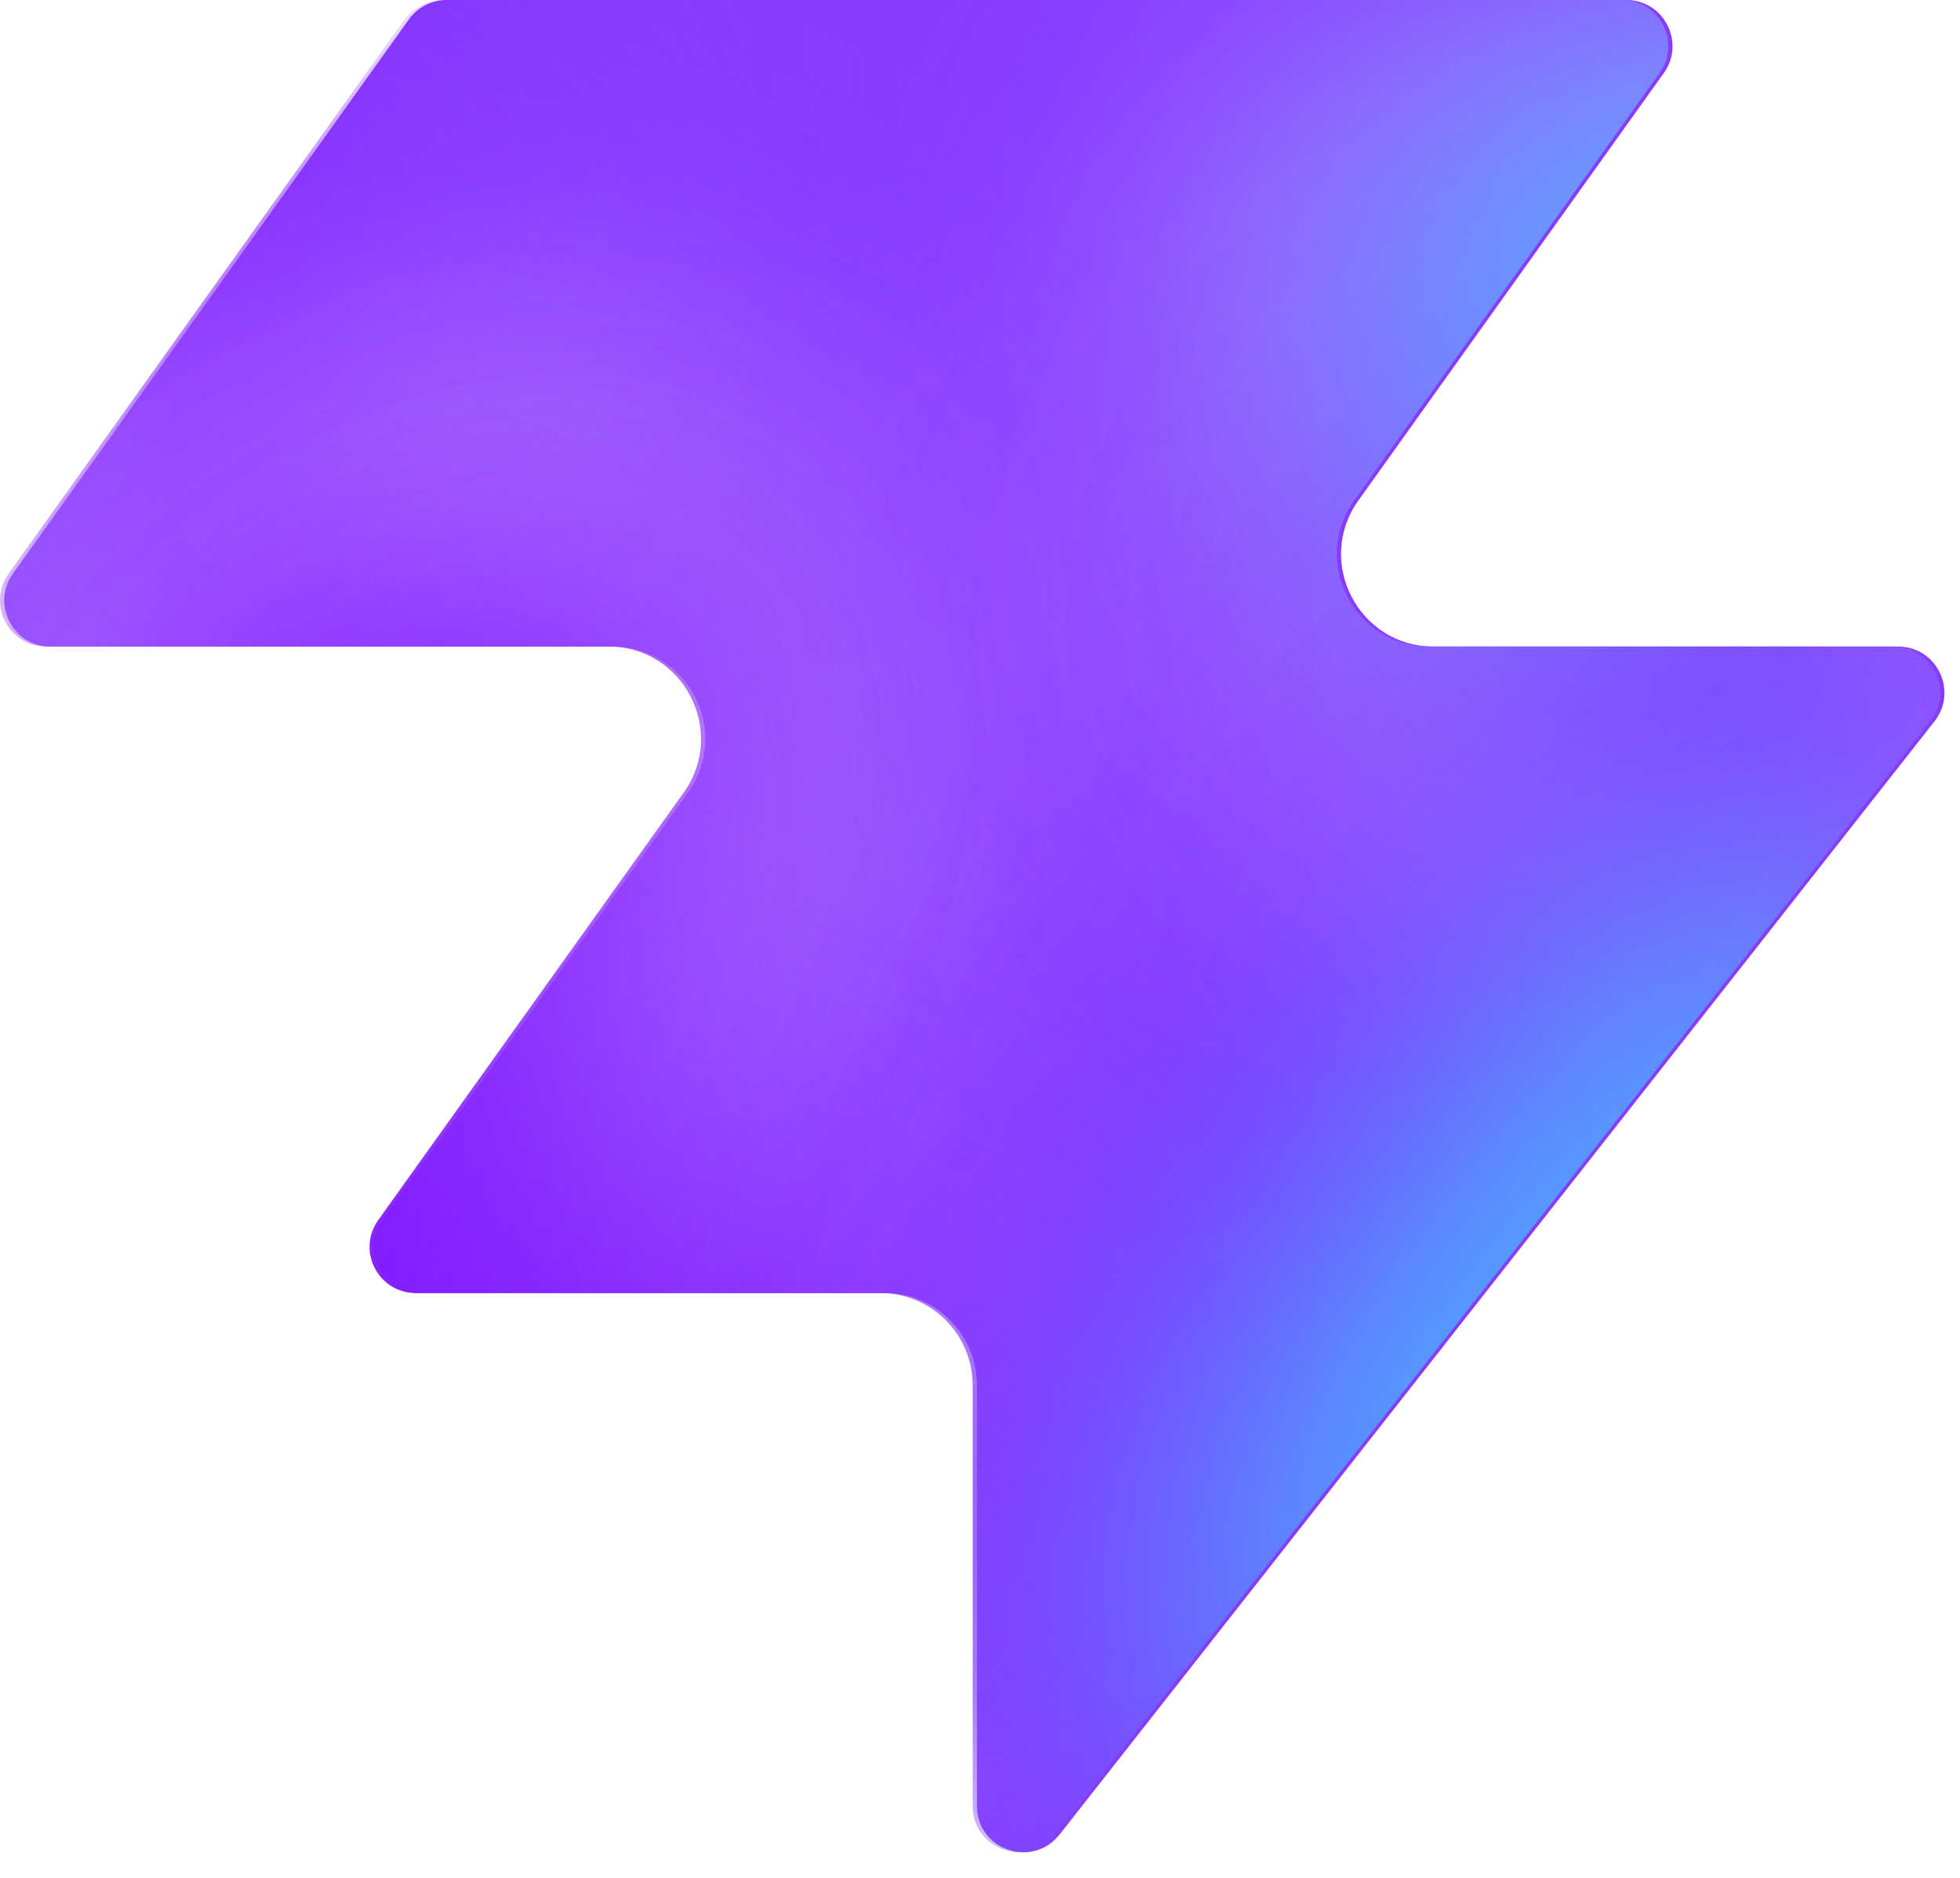
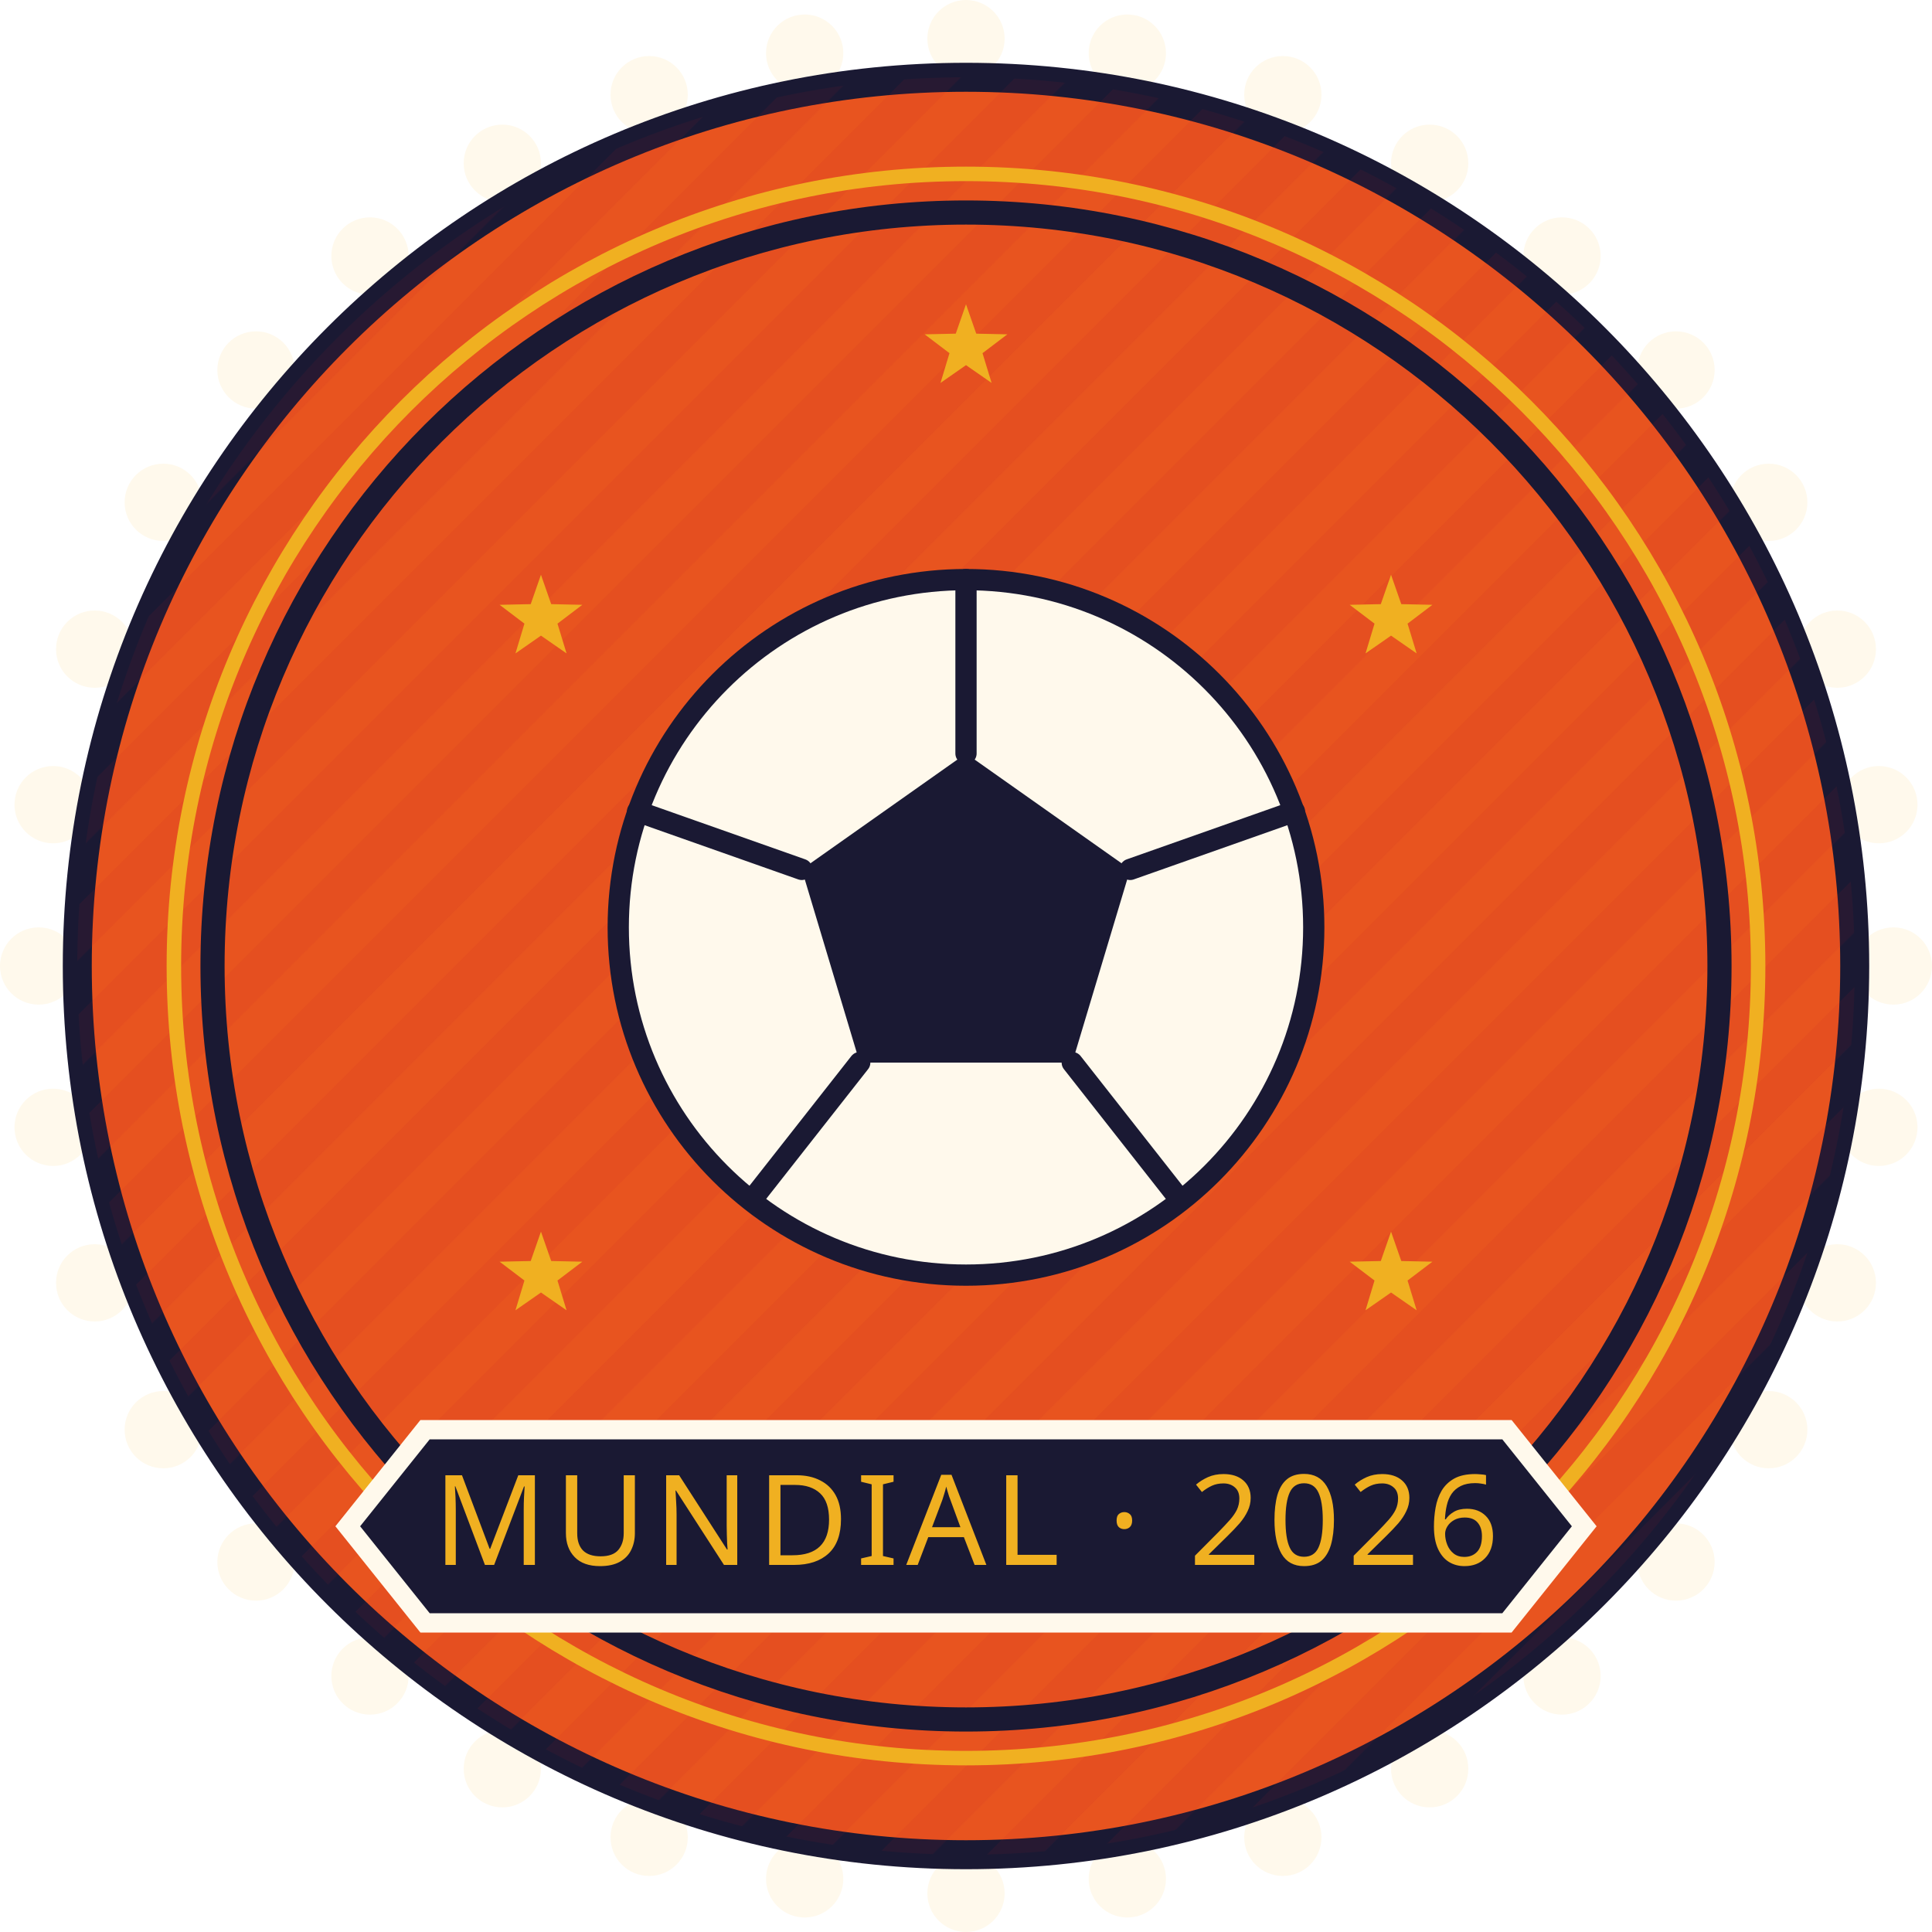
- <svg xmlns="http://www.w3.org/2000/svg" width="48" height="46" fill="none" viewBox="0 0 48 46">
-   <path fill="#863bff" d="M25.946 44.938c-.664.845-2.021.375-2.021-.698V33.937a2.26 2.26 0 0 0-2.262-2.262H10.287c-.92 0-1.456-1.04-.92-1.788l7.48-10.471c1.07-1.497 0-3.578-1.842-3.578H1.237c-.92 0-1.456-1.04-.92-1.788L10.013.474c.214-.297.556-.474.92-.474h28.894c.92 0 1.456 1.04.92 1.788l-7.48 10.471c-1.07 1.498 0 3.579 1.842 3.579h11.377c.943 0 1.473 1.088.89 1.83L25.947 44.94z" style="fill:#863bff;fill:color(display-p3 .525 .23 1);fill-opacity:1" />
-   <mask id="a" width="48" height="46" x="0" y="0" maskUnits="userSpaceOnUse" style="mask-type:alpha">
-     <path fill="#000" d="M25.842 44.938c-.664.844-2.021.375-2.021-.698V33.937a2.26 2.26 0 0 0-2.262-2.262H10.183c-.92 0-1.456-1.04-.92-1.788l7.48-10.471c1.07-1.498 0-3.579-1.842-3.579H1.133c-.92 0-1.456-1.04-.92-1.787L9.91.473c.214-.297.556-.474.92-.474h28.894c.92 0 1.456 1.04.92 1.788l-7.48 10.471c-1.07 1.498 0 3.578 1.842 3.578h11.377c.943 0 1.473 1.088.89 1.832L25.843 44.94z" style="fill:#000;fill-opacity:1" />
-   </mask>
-   <g mask="url(#a)">
-     <g filter="url(#b)">
-       <ellipse cx="5.508" cy="14.704" fill="#ede6ff" rx="5.508" ry="14.704" style="fill:#ede6ff;fill:color(display-p3 .927 .903 1);fill-opacity:1" transform="matrix(.00324 1 1 -.00324 -4.47 31.516)" />
-     </g>
-     <g filter="url(#c)">
-       <ellipse cx="10.399" cy="29.851" fill="#ede6ff" rx="10.399" ry="29.851" style="fill:#ede6ff;fill:color(display-p3 .927 .903 1);fill-opacity:1" transform="matrix(.00324 1 1 -.00324 -39.328 7.883)" />
-     </g>
-     <g filter="url(#d)">
-       <ellipse cx="5.508" cy="30.487" fill="#7e14ff" rx="5.508" ry="30.487" style="fill:#7e14ff;fill:color(display-p3 .492 .077 1);fill-opacity:1" transform="rotate(89.814 -25.913 -14.639)scale(1 -1)" />
-     </g>
-     <g filter="url(#e)">
-       <ellipse cx="5.508" cy="30.599" fill="#7e14ff" rx="5.508" ry="30.599" style="fill:#7e14ff;fill:color(display-p3 .492 .077 1);fill-opacity:1" transform="rotate(89.814 -32.644 -3.334)scale(1 -1)" />
-     </g>
-     <g filter="url(#f)">
-       <ellipse cx="5.508" cy="30.599" fill="#7e14ff" rx="5.508" ry="30.599" style="fill:#7e14ff;fill:color(display-p3 .492 .077 1);fill-opacity:1" transform="matrix(.00324 1 1 -.00324 -34.34 30.47)" />
-     </g>
-     <g filter="url(#g)">
-       <ellipse cx="14.072" cy="22.078" fill="#ede6ff" rx="14.072" ry="22.078" style="fill:#ede6ff;fill:color(display-p3 .927 .903 1);fill-opacity:1" transform="rotate(93.35 24.506 48.493)scale(-1 1)" />
-     </g>
-     <g filter="url(#h)">
-       <ellipse cx="3.47" cy="21.501" fill="#7e14ff" rx="3.47" ry="21.501" style="fill:#7e14ff;fill:color(display-p3 .492 .077 1);fill-opacity:1" transform="rotate(89.009 28.708 47.59)scale(-1 1)" />
-     </g>
-     <g filter="url(#i)">
-       <ellipse cx="3.47" cy="21.501" fill="#7e14ff" rx="3.47" ry="21.501" style="fill:#7e14ff;fill:color(display-p3 .492 .077 1);fill-opacity:1" transform="rotate(89.009 28.708 47.59)scale(-1 1)" />
-     </g>
-     <g filter="url(#j)">
-       <ellipse cx=".387" cy="8.972" fill="#7e14ff" rx="4.407" ry="29.108" style="fill:#7e14ff;fill:color(display-p3 .492 .077 1);fill-opacity:1" transform="rotate(39.51 .387 8.972)" />
-     </g>
-     <g filter="url(#k)">
-       <ellipse cx="47.523" cy="-6.092" fill="#7e14ff" rx="4.407" ry="29.108" style="fill:#7e14ff;fill:color(display-p3 .492 .077 1);fill-opacity:1" transform="rotate(37.892 47.523 -6.092)" />
-     </g>
-     <g filter="url(#l)">
-       <ellipse cx="41.412" cy="6.333" fill="#47bfff" rx="5.971" ry="9.665" style="fill:#47bfff;fill:color(display-p3 .28 .748 1);fill-opacity:1" transform="rotate(37.892 41.412 6.333)" />
-     </g>
-     <g filter="url(#m)">
-       <ellipse cx="-1.879" cy="38.332" fill="#7e14ff" rx="4.407" ry="29.108" style="fill:#7e14ff;fill:color(display-p3 .492 .077 1);fill-opacity:1" transform="rotate(37.892 -1.88 38.332)" />
-     </g>
-     <g filter="url(#n)">
-       <ellipse cx="-1.879" cy="38.332" fill="#7e14ff" rx="4.407" ry="29.108" style="fill:#7e14ff;fill:color(display-p3 .492 .077 1);fill-opacity:1" transform="rotate(37.892 -1.88 38.332)" />
-     </g>
-     <g filter="url(#o)">
-       <ellipse cx="35.651" cy="29.907" fill="#7e14ff" rx="4.407" ry="29.108" style="fill:#7e14ff;fill:color(display-p3 .492 .077 1);fill-opacity:1" transform="rotate(37.892 35.651 29.907)" />
-     </g>
-     <g filter="url(#p)">
-       <ellipse cx="38.418" cy="32.4" fill="#47bfff" rx="5.971" ry="15.297" style="fill:#47bfff;fill:color(display-p3 .28 .748 1);fill-opacity:1" transform="rotate(37.892 38.418 32.4)" />
-     </g>
+ <svg xmlns="http://www.w3.org/2000/svg" viewBox="0 0 200 200" width="200" height="200">
+   <defs>
+     <pattern id="cst" width="8" height="8" patternUnits="userSpaceOnUse" patternTransform="rotate(45)">
+       <rect width="4" height="8" fill="#c41e2c" opacity="0.08" />
+     </pattern>
+     <clipPath id="ccc">
+       <circle cx="100" cy="100" r="92" />
+     </clipPath>
+   </defs>
+   <circle cx="196.0" cy="100.0" r="4" fill="#fff9ec" />
+   <circle cx="194.5" cy="116.7" r="4" fill="#fff9ec" />
+   <circle cx="190.2" cy="132.8" r="4" fill="#fff9ec" />
+   <circle cx="183.1" cy="148.0" r="4" fill="#fff9ec" />
+   <circle cx="173.5" cy="161.7" r="4" fill="#fff9ec" />
+   <circle cx="161.7" cy="173.5" r="4" fill="#fff9ec" />
+   <circle cx="148.0" cy="183.1" r="4" fill="#fff9ec" />
+   <circle cx="132.8" cy="190.2" r="4" fill="#fff9ec" />
+   <circle cx="116.7" cy="194.5" r="4" fill="#fff9ec" />
+   <circle cx="100.0" cy="196.0" r="4" fill="#fff9ec" />
+   <circle cx="83.3" cy="194.5" r="4" fill="#fff9ec" />
+   <circle cx="67.2" cy="190.2" r="4" fill="#fff9ec" />
+   <circle cx="52.0" cy="183.1" r="4" fill="#fff9ec" />
+   <circle cx="38.3" cy="173.5" r="4" fill="#fff9ec" />
+   <circle cx="26.5" cy="161.7" r="4" fill="#fff9ec" />
+   <circle cx="16.9" cy="148.0" r="4" fill="#fff9ec" />
+   <circle cx="9.8" cy="132.8" r="4" fill="#fff9ec" />
+   <circle cx="5.5" cy="116.7" r="4" fill="#fff9ec" />
+   <circle cx="4.0" cy="100.0" r="4" fill="#fff9ec" />
+   <circle cx="5.5" cy="83.3" r="4" fill="#fff9ec" />
+   <circle cx="9.8" cy="67.2" r="4" fill="#fff9ec" />
+   <circle cx="16.9" cy="52.0" r="4" fill="#fff9ec" />
+   <circle cx="26.5" cy="38.3" r="4" fill="#fff9ec" />
+   <circle cx="38.3" cy="26.5" r="4" fill="#fff9ec" />
+   <circle cx="52.0" cy="16.9" r="4" fill="#fff9ec" />
+   <circle cx="67.2" cy="9.8" r="4" fill="#fff9ec" />
+   <circle cx="83.3" cy="5.5" r="4" fill="#fff9ec" />
+   <circle cx="100.0" cy="4.0" r="4" fill="#fff9ec" />
+   <circle cx="116.7" cy="5.5" r="4" fill="#fff9ec" />
+   <circle cx="132.8" cy="9.8" r="4" fill="#fff9ec" />
+   <circle cx="148.0" cy="16.9" r="4" fill="#fff9ec" />
+   <circle cx="161.7" cy="26.5" r="4" fill="#fff9ec" />
+   <circle cx="173.5" cy="38.3" r="4" fill="#fff9ec" />
+   <circle cx="183.1" cy="52.0" r="4" fill="#fff9ec" />
+   <circle cx="190.2" cy="67.2" r="4" fill="#fff9ec" />
+   <circle cx="194.5" cy="83.3" r="4" fill="#fff9ec" />
+   <circle cx="100" cy="100" r="92" fill="#e8541f" stroke="#1a1933" stroke-width="3" />
+   <rect x="8" y="8" width="184" height="184" fill="url(#cst)" clip-path="url(#ccc)" />
+   <circle cx="100" cy="100" r="82" fill="none" stroke="#f0b021" stroke-width="1.5" />
+   <circle cx="100" cy="100" r="78" fill="none" stroke="#1a1933" stroke-width="2.5" />
+   <polygon points="100,31.5 101.06,34.54 104.28,34.61 101.71,36.56 102.65,39.64 100,37.8 97.36,39.64 98.29,36.56 95.72,34.61 98.94,34.54" fill="#f0b021" />
+   <polygon points="56,59.5 57.06,62.54 60.28,62.61 57.71,64.56 58.65,67.64 56,65.8 53.36,67.64 54.29,64.56 51.72,62.61 54.94,62.54" fill="#f0b021" />
+   <polygon points="144,59.5 145.06,62.54 148.28,62.61 145.71,64.56 146.65,67.64 144,65.8 141.36,67.64 142.29,64.56 139.72,62.61 142.94,62.54" fill="#f0b021" />
+   <polygon points="56,127.5 57.06,130.54 60.28,130.61 57.71,132.56 58.65,135.64 56,133.8 53.36,135.64 54.29,132.56 51.72,130.61 54.94,130.54" fill="#f0b021" />
+   <polygon points="144,127.5 145.06,130.54 148.28,130.61 145.71,132.56 146.65,135.64 144,133.8 141.36,135.64 142.29,132.56 139.72,130.61 142.94,130.54" fill="#f0b021" />
+   <polygon points="100,155.5 101.06,158.54 104.28,158.61 101.71,160.56 102.65,163.64 100,161.8 97.36,163.64 98.29,160.56 95.72,158.61 98.94,158.54" fill="#f0b021" />
+   <circle cx="100" cy="96" r="36" fill="#fff9ec" stroke="#1a1933" stroke-width="2.2" />
+   <polygon points="100,78 117,90 111,110 89,110 83,90" fill="#1a1933" />
+   <line x1="100" y1="78" x2="100" y2="60" stroke="#1a1933" stroke-width="2.2" stroke-linecap="round" />
+   <line x1="117" y1="90" x2="134" y2="84" stroke="#1a1933" stroke-width="2.2" stroke-linecap="round" />
+   <line x1="111" y1="110" x2="122" y2="124" stroke="#1a1933" stroke-width="2.2" stroke-linecap="round" />
+   <line x1="89" y1="110" x2="78" y2="124" stroke="#1a1933" stroke-width="2.2" stroke-linecap="round" />
+   <line x1="83" y1="90" x2="66" y2="84" stroke="#1a1933" stroke-width="2.2" stroke-linecap="round" />
+   <g transform="translate(100 158)">
+     <path d="M-64,0 L-56,-10 L56,-10 L64,0 L56,10 L-56,10 Z" fill="#1a1933" stroke="#fff9ec" stroke-width="2" />
+     <text x="0" y="4" text-anchor="middle" font-family="'Bowlby One',Impact,sans-serif" font-size="13" fill="#f0b021" letter-spacing="0.06em">MUNDIAL · 2026</text>
  </g>
-   <defs>
-     <filter id="b" width="60.045" height="41.654" x="-19.77" y="16.149" color-interpolation-filters="sRGB" filterUnits="userSpaceOnUse">
-       <feFlood flood-opacity="0" result="BackgroundImageFix" />
-       <feBlend in="SourceGraphic" in2="BackgroundImageFix" result="shape" />
-       <feGaussianBlur result="effect1_foregroundBlur_2002_17158" stdDeviation="7.659" />
-     </filter>
-     <filter id="c" width="90.34" height="51.437" x="-54.613" y="-7.533" color-interpolation-filters="sRGB" filterUnits="userSpaceOnUse">
-       <feFlood flood-opacity="0" result="BackgroundImageFix" />
-       <feBlend in="SourceGraphic" in2="BackgroundImageFix" result="shape" />
-       <feGaussianBlur result="effect1_foregroundBlur_2002_17158" stdDeviation="7.659" />
-     </filter>
-     <filter id="d" width="79.355" height="29.4" x="-49.64" y="2.03" color-interpolation-filters="sRGB" filterUnits="userSpaceOnUse">
-       <feFlood flood-opacity="0" result="BackgroundImageFix" />
-       <feBlend in="SourceGraphic" in2="BackgroundImageFix" result="shape" />
-       <feGaussianBlur result="effect1_foregroundBlur_2002_17158" stdDeviation="4.596" />
-     </filter>
-     <filter id="e" width="79.579" height="29.4" x="-45.045" y="20.029" color-interpolation-filters="sRGB" filterUnits="userSpaceOnUse">
-       <feFlood flood-opacity="0" result="BackgroundImageFix" />
-       <feBlend in="SourceGraphic" in2="BackgroundImageFix" result="shape" />
-       <feGaussianBlur result="effect1_foregroundBlur_2002_17158" stdDeviation="4.596" />
-     </filter>
-     <filter id="f" width="79.579" height="29.4" x="-43.513" y="21.178" color-interpolation-filters="sRGB" filterUnits="userSpaceOnUse">
-       <feFlood flood-opacity="0" result="BackgroundImageFix" />
-       <feBlend in="SourceGraphic" in2="BackgroundImageFix" result="shape" />
-       <feGaussianBlur result="effect1_foregroundBlur_2002_17158" stdDeviation="4.596" />
-     </filter>
-     <filter id="g" width="74.749" height="58.852" x="15.756" y="-17.901" color-interpolation-filters="sRGB" filterUnits="userSpaceOnUse">
-       <feFlood flood-opacity="0" result="BackgroundImageFix" />
-       <feBlend in="SourceGraphic" in2="BackgroundImageFix" result="shape" />
-       <feGaussianBlur result="effect1_foregroundBlur_2002_17158" stdDeviation="7.659" />
-     </filter>
-     <filter id="h" width="61.377" height="25.362" x="23.548" y="2.284" color-interpolation-filters="sRGB" filterUnits="userSpaceOnUse">
-       <feFlood flood-opacity="0" result="BackgroundImageFix" />
-       <feBlend in="SourceGraphic" in2="BackgroundImageFix" result="shape" />
-       <feGaussianBlur result="effect1_foregroundBlur_2002_17158" stdDeviation="4.596" />
-     </filter>
-     <filter id="i" width="61.377" height="25.362" x="23.548" y="2.284" color-interpolation-filters="sRGB" filterUnits="userSpaceOnUse">
-       <feFlood flood-opacity="0" result="BackgroundImageFix" />
-       <feBlend in="SourceGraphic" in2="BackgroundImageFix" result="shape" />
-       <feGaussianBlur result="effect1_foregroundBlur_2002_17158" stdDeviation="4.596" />
-     </filter>
-     <filter id="j" width="56.045" height="63.649" x="-27.636" y="-22.853" color-interpolation-filters="sRGB" filterUnits="userSpaceOnUse">
-       <feFlood flood-opacity="0" result="BackgroundImageFix" />
-       <feBlend in="SourceGraphic" in2="BackgroundImageFix" result="shape" />
-       <feGaussianBlur result="effect1_foregroundBlur_2002_17158" stdDeviation="4.596" />
-     </filter>
-     <filter id="k" width="54.814" height="64.646" x="20.116" y="-38.415" color-interpolation-filters="sRGB" filterUnits="userSpaceOnUse">
-       <feFlood flood-opacity="0" result="BackgroundImageFix" />
-       <feBlend in="SourceGraphic" in2="BackgroundImageFix" result="shape" />
-       <feGaussianBlur result="effect1_foregroundBlur_2002_17158" stdDeviation="4.596" />
-     </filter>
-     <filter id="l" width="33.541" height="35.313" x="24.641" y="-11.323" color-interpolation-filters="sRGB" filterUnits="userSpaceOnUse">
-       <feFlood flood-opacity="0" result="BackgroundImageFix" />
-       <feBlend in="SourceGraphic" in2="BackgroundImageFix" result="shape" />
-       <feGaussianBlur result="effect1_foregroundBlur_2002_17158" stdDeviation="4.596" />
-     </filter>
-     <filter id="m" width="54.814" height="64.646" x="-29.286" y="6.009" color-interpolation-filters="sRGB" filterUnits="userSpaceOnUse">
-       <feFlood flood-opacity="0" result="BackgroundImageFix" />
-       <feBlend in="SourceGraphic" in2="BackgroundImageFix" result="shape" />
-       <feGaussianBlur result="effect1_foregroundBlur_2002_17158" stdDeviation="4.596" />
-     </filter>
-     <filter id="n" width="54.814" height="64.646" x="-29.286" y="6.009" color-interpolation-filters="sRGB" filterUnits="userSpaceOnUse">
-       <feFlood flood-opacity="0" result="BackgroundImageFix" />
-       <feBlend in="SourceGraphic" in2="BackgroundImageFix" result="shape" />
-       <feGaussianBlur result="effect1_foregroundBlur_2002_17158" stdDeviation="4.596" />
-     </filter>
-     <filter id="o" width="54.814" height="64.646" x="8.244" y="-2.416" color-interpolation-filters="sRGB" filterUnits="userSpaceOnUse">
-       <feFlood flood-opacity="0" result="BackgroundImageFix" />
-       <feBlend in="SourceGraphic" in2="BackgroundImageFix" result="shape" />
-       <feGaussianBlur result="effect1_foregroundBlur_2002_17158" stdDeviation="4.596" />
-     </filter>
-     <filter id="p" width="39.409" height="43.623" x="18.713" y="10.588" color-interpolation-filters="sRGB" filterUnits="userSpaceOnUse">
-       <feFlood flood-opacity="0" result="BackgroundImageFix" />
-       <feBlend in="SourceGraphic" in2="BackgroundImageFix" result="shape" />
-       <feGaussianBlur result="effect1_foregroundBlur_2002_17158" stdDeviation="4.596" />
-     </filter>
-   </defs>
</svg>
